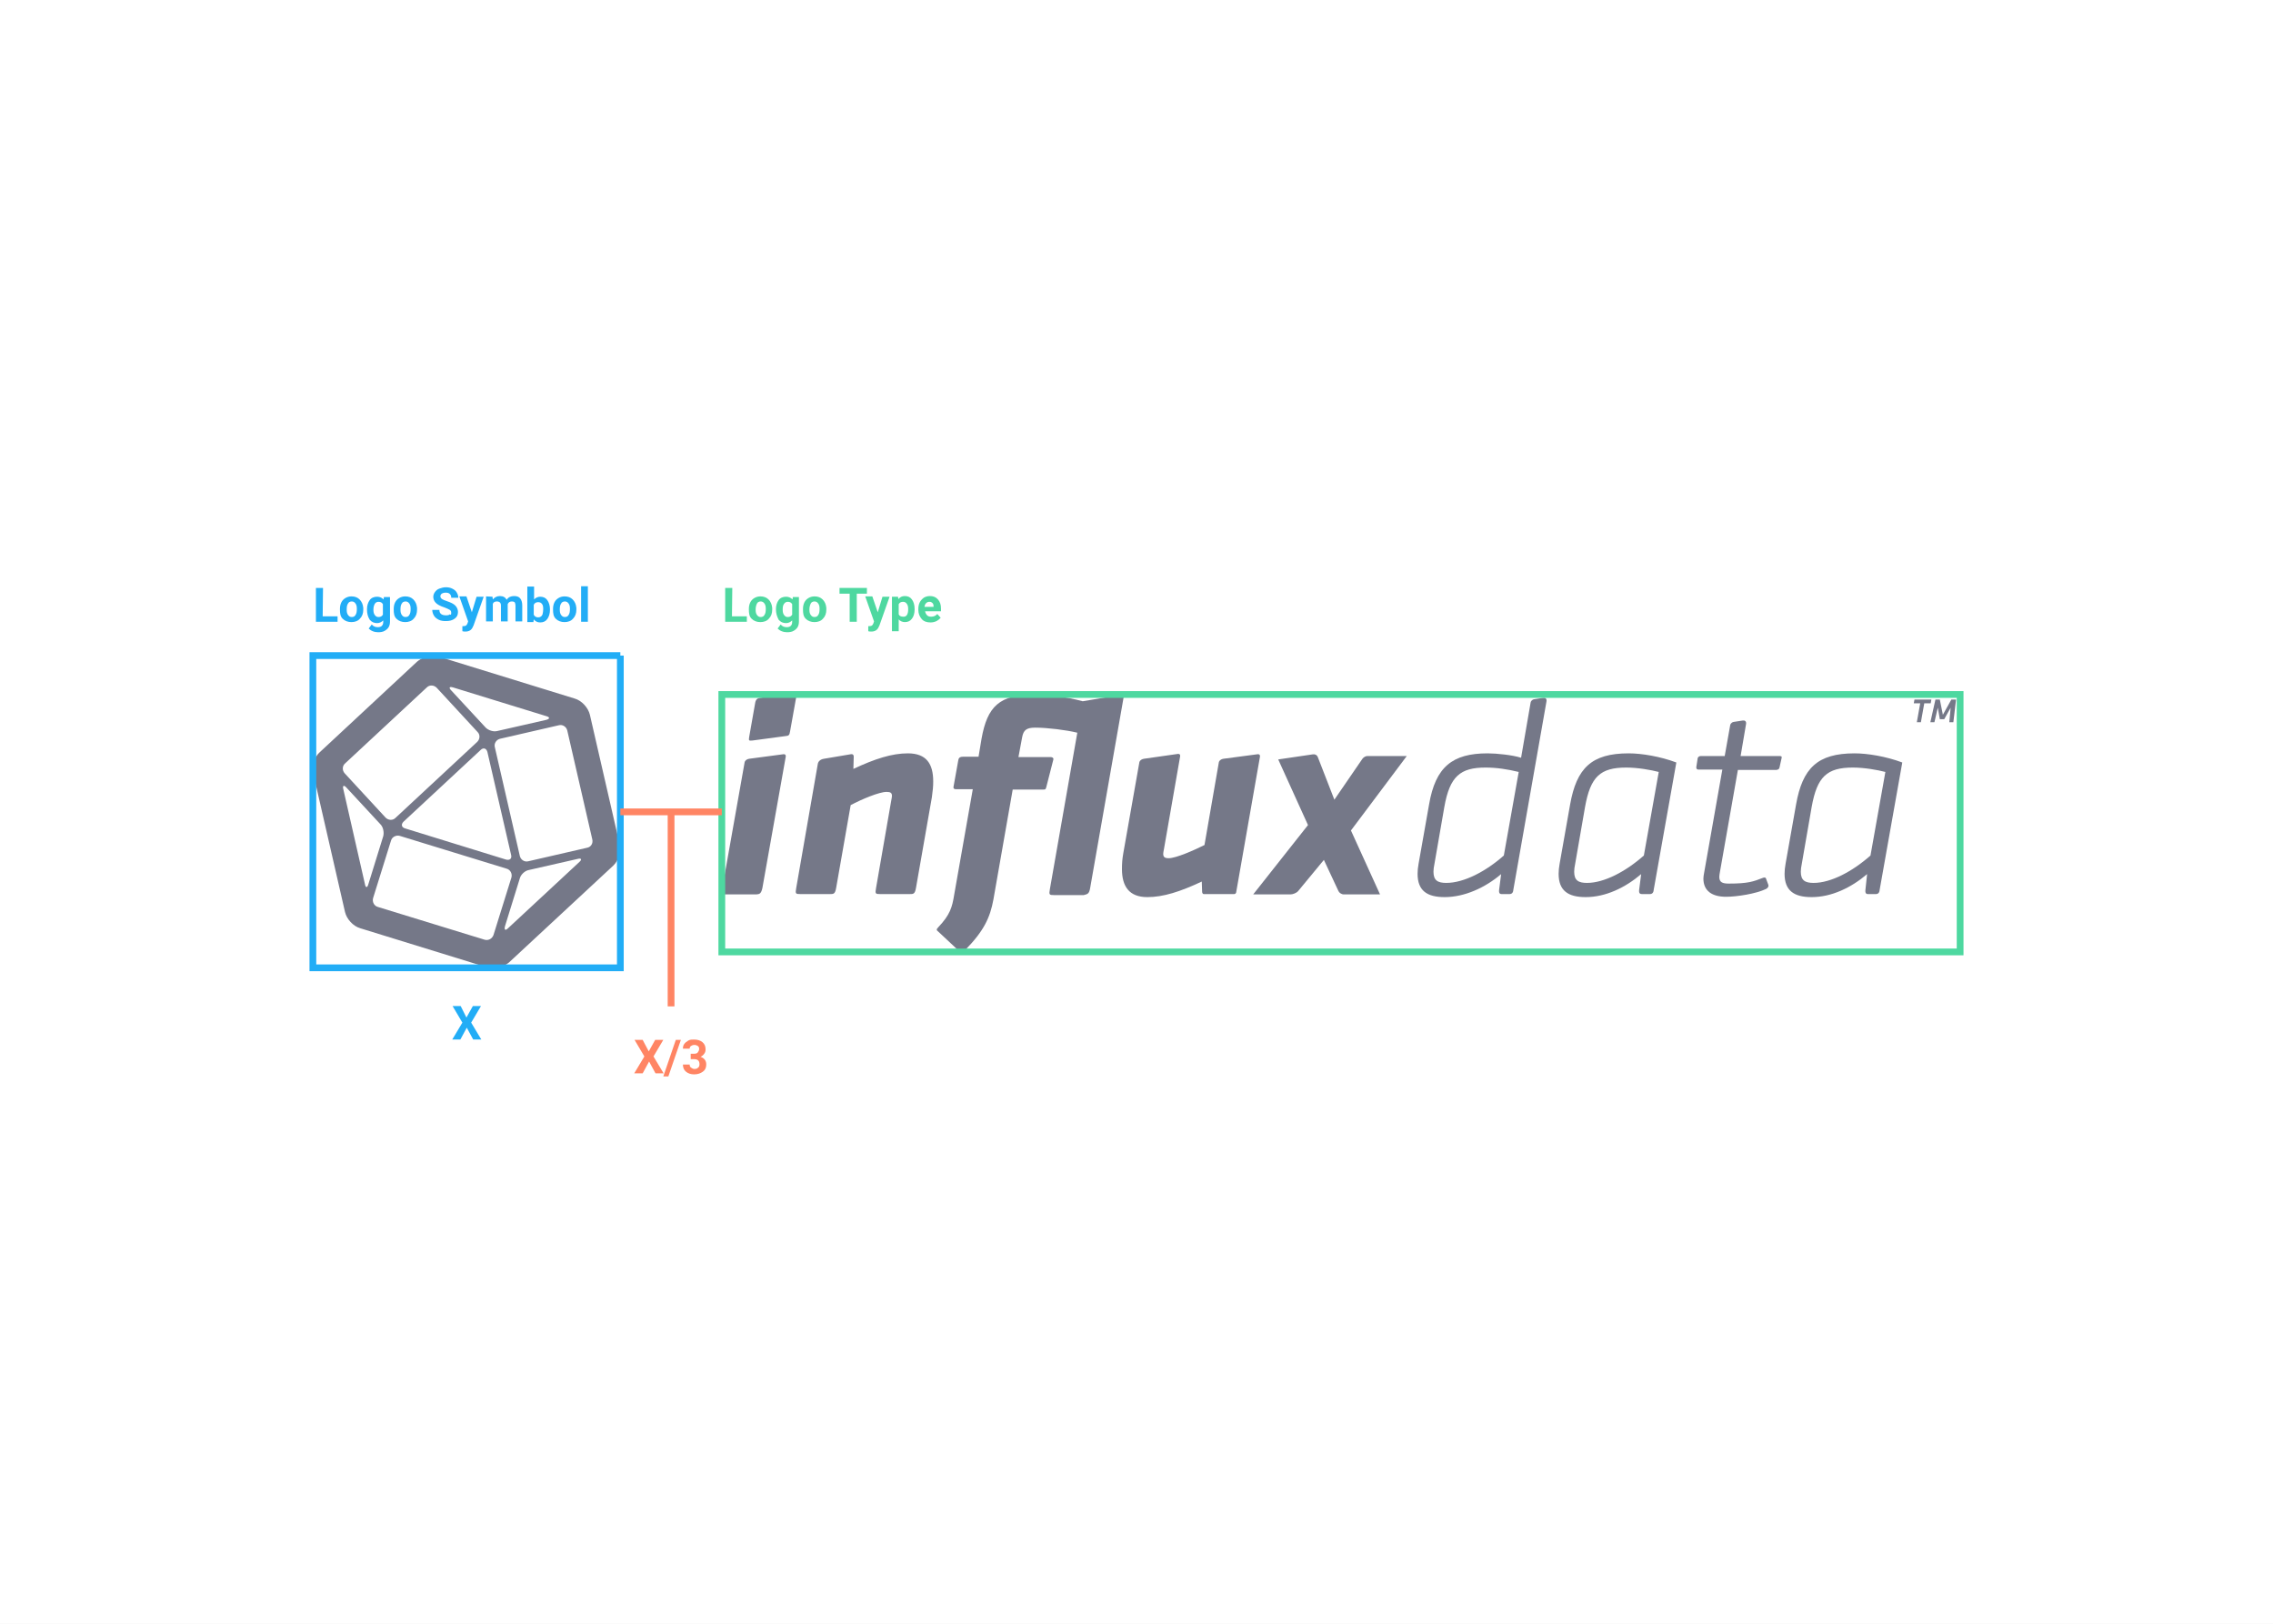
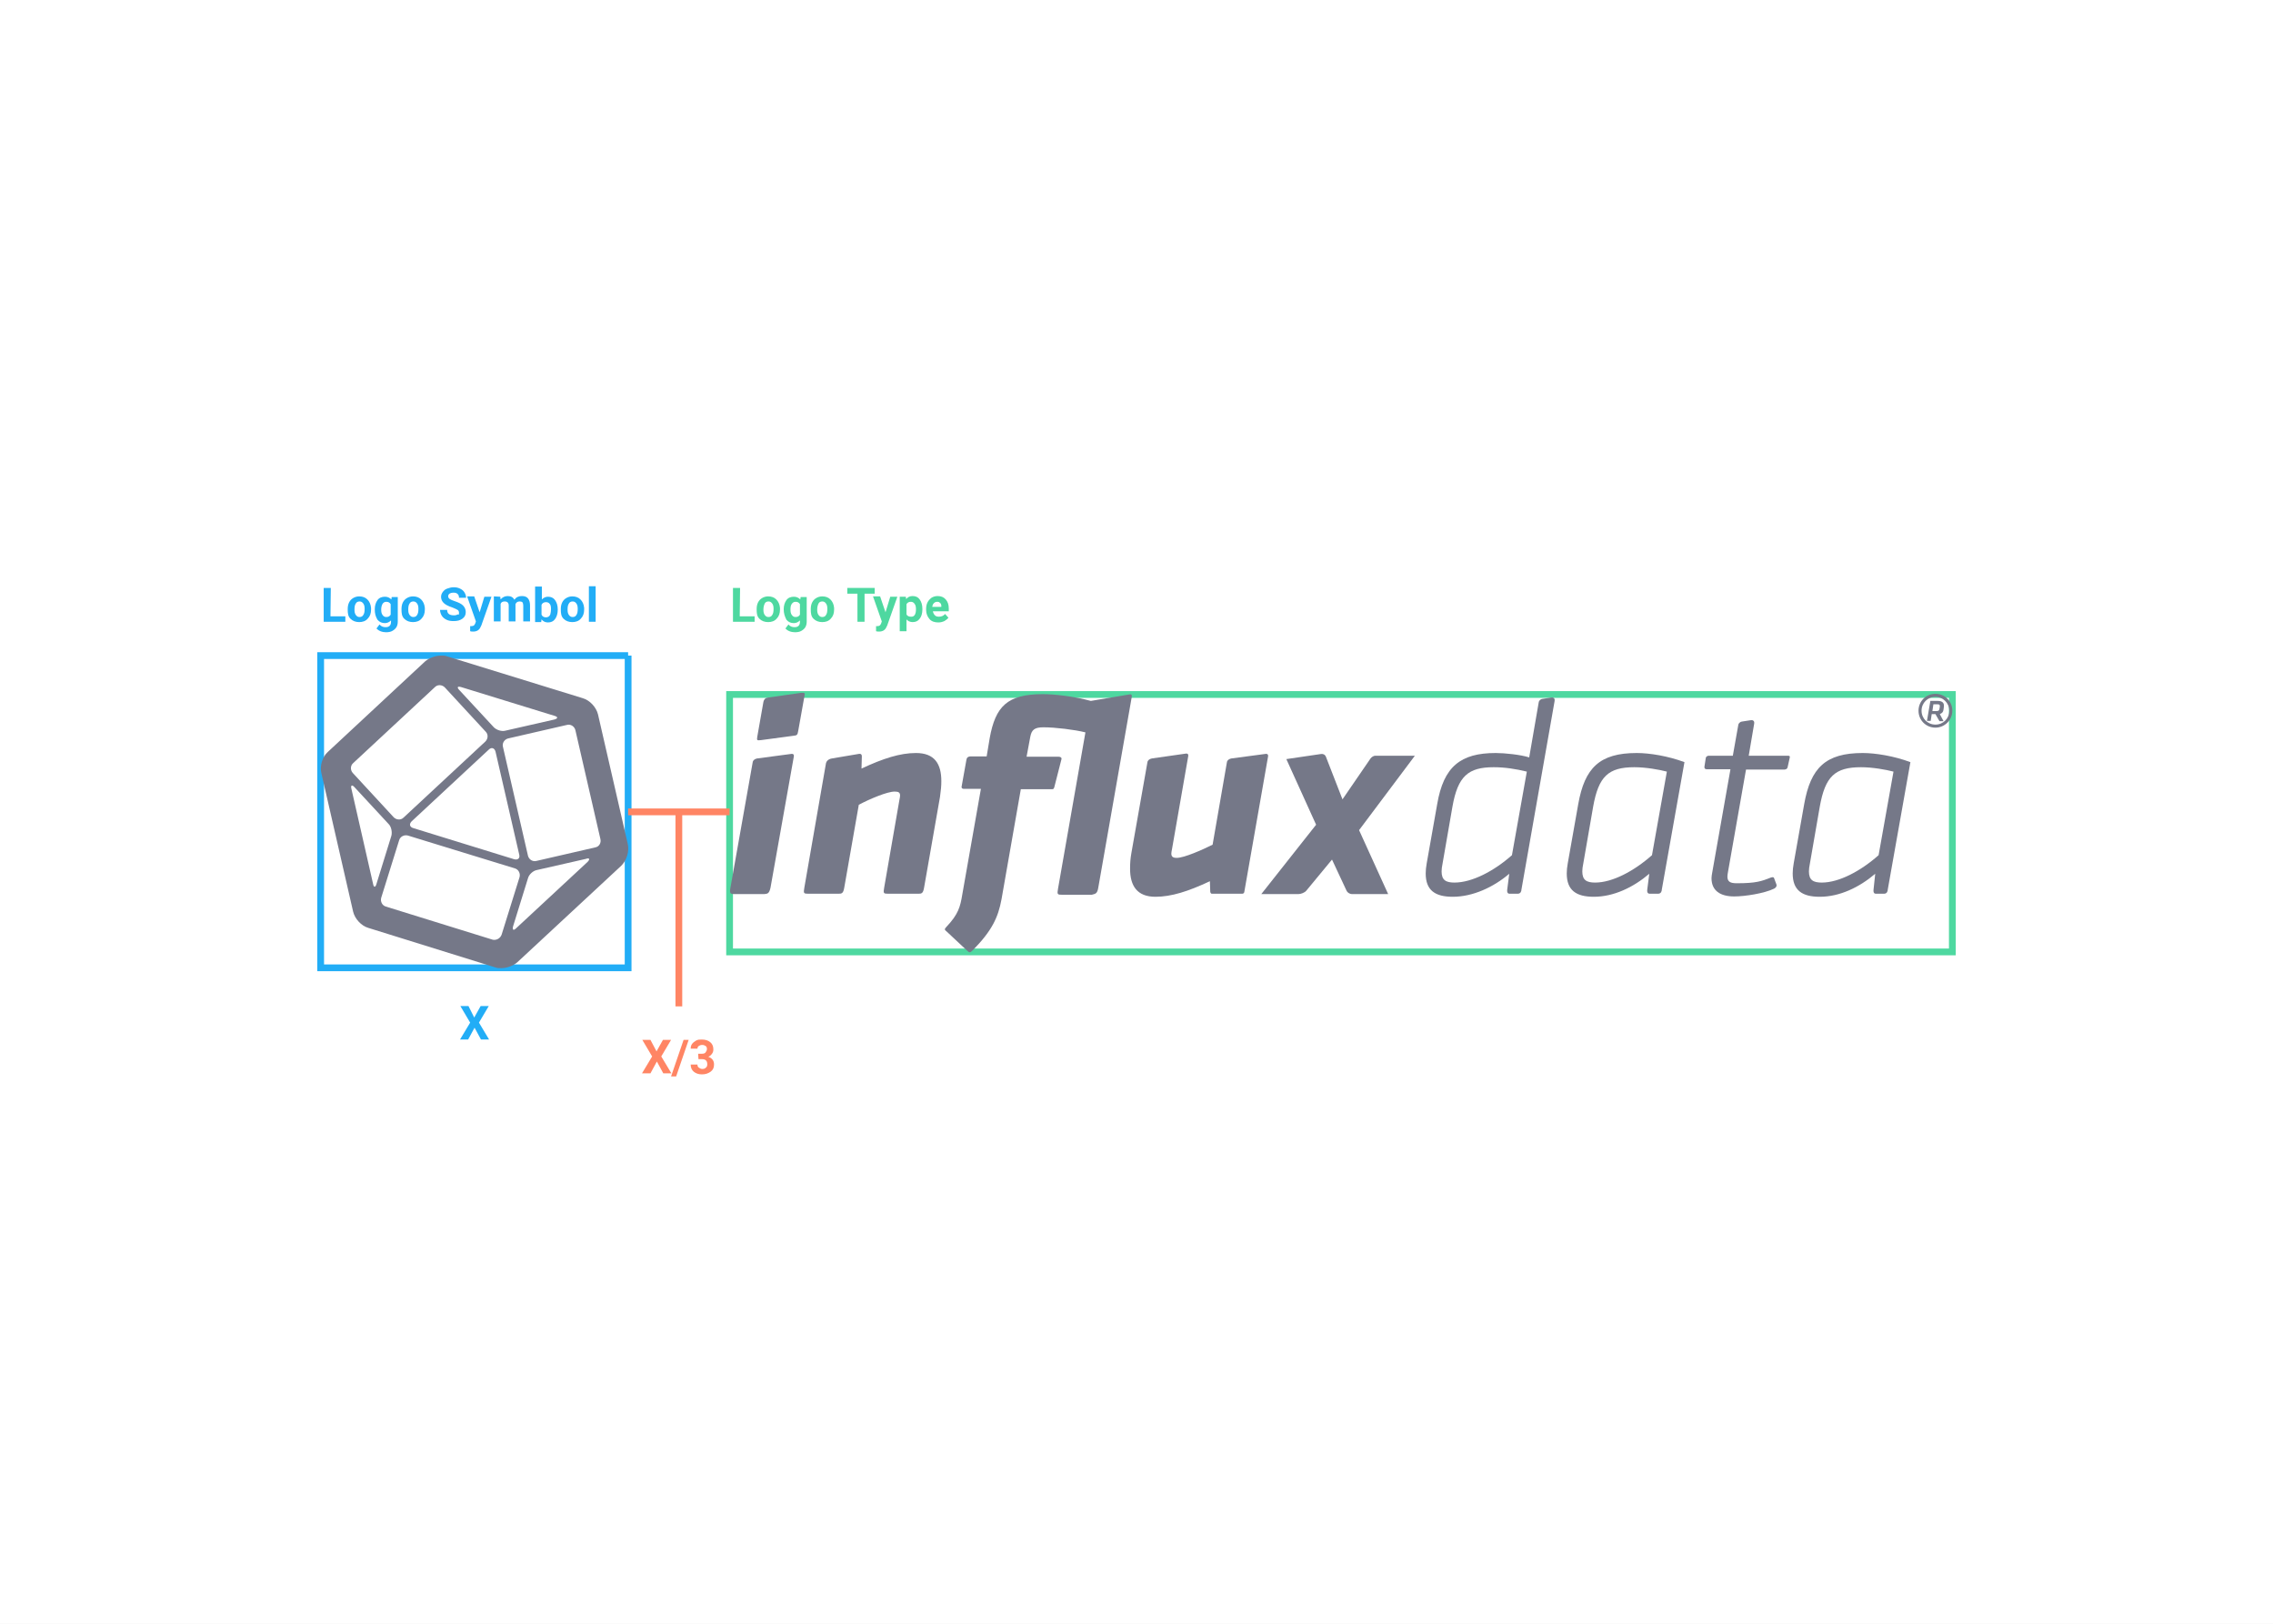
- <svg xmlns="http://www.w3.org/2000/svg" version="1.1" id="Layer_1" x="0px" y="0px" viewBox="-59 67 672 480" style="enable-background:new -59 67 672 480;" xml:space="preserve">
+ <svg xmlns="http://www.w3.org/2000/svg" version="1.1" id="Layer_1" x="0px" y="0px" viewBox="36 161 672 480" style="enable-background:new 36 161 672 480;" xml:space="preserve">
  <style type="text/css">
	.st0{fill:#FFFFFF;}
- 	.st1{fill:#757888;}
- 	.st2{fill:none;stroke:#4ED8A0;stroke-width:2;stroke-miterlimit:10;}
- 	.st3{enable-background:new    ;}
- 	.st4{fill:#4ED8A0;}
- 	.st5{fill:none;stroke:#22ADF6;stroke-width:2;stroke-miterlimit:10;}
- 	.st6{fill:#22ADF6;}
- 	.st7{fill:none;stroke:#FF8564;stroke-width:2;stroke-miterlimit:10;}
- 	.st8{fill:#FF8564;}
+ 	.st1{fill:none;stroke:#4ED8A0;stroke-width:2;stroke-miterlimit:10;}
+ 	.st2{enable-background:new    ;}
+ 	.st3{fill:#4ED8A0;}
+ 	.st4{fill:none;stroke:#22ADF6;stroke-width:2;stroke-miterlimit:10;}
+ 	.st5{fill:#22ADF6;}
+ 	.st6{fill:none;stroke:#FF8564;stroke-width:2;stroke-miterlimit:10;}
+ 	.st7{fill:#FF8564;}
+ 	.st8{fill:#757888;}
</style>
-   <rect x="-59" y="67" class="st0" width="672" height="480" />
-   <g id="Anatomy_1_">
+   <rect x="36" y="161" class="st0" width="672" height="480" />
+   <g>
    <g>
-       <path class="st1" d="M124.2,316.6l-8.8-38.3c-0.5-2.1-2.4-4.2-4.5-4.8l-40.2-12.4c-0.5-0.2-1.1-0.2-1.7-0.2    c-1.7,0-3.5,0.7-4.7,1.7l-28.8,26.8c-1.6,1.4-2.4,4.2-1.9,6.2l9.4,41c0.5,2.1,2.4,4.2,4.5,4.8L85.1,353c0.5,0.2,1.1,0.2,1.7,0.2    c1.7,0,3.5-0.7,4.7-1.7l30.8-28.6C123.9,321.4,124.7,318.7,124.2,316.6z M74.9,270.2l27.6,8.5c1.1,0.3,1.1,0.8,0,1.1L88,283.1    c-1.1,0.3-2.6-0.2-3.4-1l-10.1-10.9C73.6,270.3,73.8,269.9,74.9,270.2z M92.1,319.7c0.3,1.1-0.4,1.7-1.5,1.4l-29.8-9.2    c-1.1-0.3-1.3-1.2-0.5-2l22.8-21.2c0.8-0.8,1.7-0.5,2,0.6L92.1,319.7z M43,292.7l24.2-22.5c0.8-0.8,2.1-0.7,2.9,0.1l12.1,13.1    c0.8,0.8,0.7,2.1-0.1,2.9l-24.2,22.5c-0.8,0.8-2.1,0.7-2.9-0.1l-12.1-13.1C42.1,294.7,42.2,293.4,43,292.7z M48.9,328.4l-6.4-28.1    c-0.3-1.1,0.2-1.3,0.9-0.5l10.1,10.9c0.8,0.8,1.1,2.4,0.8,3.5l-4.4,14.2C49.6,329.5,49.1,329.5,48.9,328.4z M84.3,344.8l-31.6-9.7    c-1.1-0.3-1.7-1.5-1.4-2.6l5.3-17c0.3-1.1,1.5-1.7,2.6-1.4l31.6,9.7c1.1,0.3,1.7,1.5,1.4,2.6l-5.3,17    C86.5,344.5,85.4,345.1,84.3,344.8z M112.3,321.8l-21.1,19.6c-0.8,0.8-1.2,0.5-0.9-0.6l4.4-14.2c0.3-1.1,1.5-2.2,2.6-2.4l14.5-3.3    C112.9,320.6,113.1,321.1,112.3,321.8z M114.6,317.6l-17.4,4c-1.1,0.3-2.2-0.4-2.5-1.5l-7.4-32.2c-0.3-1.1,0.4-2.2,1.5-2.5l17.4-4    c1.1-0.3,2.2,0.4,2.5,1.5l7.4,32.2C116.4,316.3,115.7,317.4,114.6,317.6z" />
-       <g>
-         <path class="st1" d="M384.2,330.1c-0.1,1,0.3,1.2,0.7,1.2h2.4c0.9,0,1.1-0.8,1.1-1.2l9.8-55.7c0.2-1-0.5-1.2-1-1.1l0,0l-2.6,0.4     c-0.7,0.1-1.1,0.7-1.1,1.1l0,0l-2.8,16.2c-2.5-0.8-7.2-1.3-9.9-1.3c-10.4,0-15.4,4-17.3,15.1l-3.1,17.5c-0.2,1.1-0.3,2.1-0.3,3     c0,5,2.8,6.9,8,6.9c5.9,0,12-2.8,16.7-6.8L384.2,330.1z M368.6,328c-2.5,0-3.8-0.7-3.8-3.3c0-0.7,0.1-1.4,0.3-2.4l2.9-16.7     c1.6-9.1,4.7-11.7,12.2-11.7c3.3,0,6.5,0.5,9.8,1.3l-4.4,24.7C380.3,324.6,373.8,328,368.6,328z" />
-         <path class="st1" d="M425.6,330.1c-0.1,1,0.3,1.2,0.8,1.2h2.4c0.9,0,1.1-0.8,1.1-1.2l0,0l6.7-37.7c-4.8-1.8-10.3-2.7-14.1-2.7     c-11,0-15.4,4.4-17.3,15.1l-3.1,17.5c-0.2,1.1-0.3,2.1-0.3,3c0,5,2.8,6.9,8,6.9c5.9,0,11.7-2.8,16.4-6.8L425.6,330.1z M410.2,328     c-2.5,0-3.8-0.7-3.8-3.3c0-0.7,0.1-1.4,0.3-2.4l2.9-16.7c1.6-9,4.5-11.7,12.2-11.7c3.4,0,7.3,0.7,9.6,1.3l-4.4,24.7     C421.7,324.6,415.3,328,410.2,328z" />
-         <path class="st1" d="M492.5,330.1c-0.1,1,0.3,1.2,0.7,1.2h2.4c0.9,0,1.1-0.8,1.1-1.2l0,0l6.7-37.7c-4.8-1.8-10.3-2.7-14.1-2.7     c-11,0-15.4,4.4-17.3,15.1l-3.1,17.5c-0.2,1.1-0.3,2.1-0.3,3c0,5,2.8,6.9,8,6.9c5.9,0,11.7-2.8,16.4-6.8L492.5,330.1z M477.2,328     c-2.5,0-3.8-0.7-3.8-3.3c0-0.7,0.1-1.4,0.3-2.4l2.9-16.7c1.6-9,4.5-11.7,12.2-11.7c3.4,0,7.3,0.7,9.6,1.3l-4.4,24.7     C488.7,324.6,482.3,328,477.2,328z" />
-         <g>
-           <path class="st1" d="M453.1,280.5L453.1,280.5L453.1,280.5z" />
-           <path class="st1" d="M467.1,293.9L467.1,293.9l0.6-2.7c0.2-0.7-0.2-0.7-0.6-0.7h-11.5l1.6-9.4l0,0c0.2-1-0.5-1.2-1-1.1l0,0      l-2.6,0.4l0,0c-0.7,0.1-1.1,0.7-1.1,1.1l0,0l-1.6,9h-7.1c-0.2,0-0.8,0.1-0.9,0.7l-0.4,2.6l0,0c0,0.2,0,0.7,0.7,0.7h7l-5.4,30.6      c-0.1,0.6-0.2,1.1-0.2,1.6c0,3.7,2.6,5.4,6.7,5.4c3.2,0,8.9-0.9,11.8-2.3c0.9-0.5,0.8-1.1,0.6-1.5l0,0l-0.6-1.6      c-0.1-0.4-0.6-0.3-0.9-0.2l0,0c-2.8,1.1-4.4,1.7-10.1,1.7c-1.9,0-2.8-0.4-2.8-2c0-0.4,0.1-0.9,0.2-1.5l5.3-30.1h11.4      C466.8,294.5,467,294.3,467.1,293.9z" />
-         </g>
-         <path class="st1" d="M356.9,290.5h-11.7c-0.5,0-1.1,0.4-1.4,0.8l-8.3,12.1l-4.9-12.6c-0.3-0.7-0.9-0.9-1.5-0.8l-10.2,1.5     l8.8,19.4l-16.2,20.5h11c0.7,0,1.8-0.4,2.3-1l7.6-9.2l4.3,9.2c0.2,0.5,0.9,1,1.6,1H349l-8.6-18.9L356.9,290.5z" />
-         <path class="st1" d="M306.5,330.6l7-39.9c0.1-0.8-0.5-0.8-1-0.7l-9.8,1.3c-1.1,0.2-1.4,0.9-1.4,1.3l0,0l-4.2,24.2     c-3,1.5-8.4,3.9-10.6,3.9c-1.2,0-1.6-0.4-1.6-1.3c0-0.3,0.1-0.8,0.2-1.3l4.8-27.5l0,0c0.1-0.8-0.5-0.8-0.9-0.7l-9.8,1.4l0,0     c-1.1,0.2-1.4,0.9-1.4,1.3l0,0l-4.7,26.6c-0.3,1.7-0.4,3-0.4,4.7c0,5.1,2.1,8.3,7.5,8.3c4.7,0,9.7-1.6,16.1-4.6l0.1,3     c0,0.2,0.1,0.7,0.5,0.7h9C306.3,331.3,306.5,330.9,306.5,330.6z" />
-         <path class="st1" d="M209.4,289.7c-4.7,0-9.7,1.6-16.1,4.6l0.1-3.6c0-0.9-0.7-0.8-1.1-0.7l-7.7,1.3l0,0c-1.3,0.2-1.7,1-1.8,1.4     l-6.4,36.8l0,0c-0.3,1.7-0.2,1.8,1.2,1.8h8.8c1,0,1.5,0,1.8-1.8l4.3-24.5c3.2-1.7,8.4-3.9,10.6-3.9c1.2,0,1.6,0.3,1.6,1.2     c0,0.3-0.1,0.8-0.2,1.3l-4.5,25.9l0,0c-0.3,1.7-0.2,1.8,1.2,1.8h8.8c1,0,1.5,0,1.8-1.8l4.7-26.8c0.3-2.1,0.4-3.3,0.4-4.7     C216.9,292.8,214.9,289.7,209.4,289.7z" />
-         <g>
-           <path class="st1" d="M175.5,271.9l-9.8,1.4c-1.1,0.1-1.3,0.9-1.4,1.3l-1.8,10.2c-0.2,1.2-0.1,1.2,1,1.1l9.7-1.3l0,0      c1-0.1,1.2-0.2,1.4-1.5l0,0l1.9-10.6C176.6,271.8,176.4,271.8,175.5,271.9z" />
-           <path class="st1" d="M161.3,291.4L161.3,291.4L161.3,291.4z" />
-           <path class="st1" d="M166.4,329.5L166.4,329.5l6.9-38.8c0.1-0.8-0.5-0.8-1-0.7l-9.8,1.3l0,0c-1.1,0.2-1.4,0.9-1.4,1.3l0,0      l-6.6,37.2c-0.2,1.4,0,1.6,1.3,1.6h8.8C165.5,331.3,166,331.3,166.4,329.5z" />
-         </g>
-         <path class="st1" d="M263.3,329.5l9.9-56.4c0.1-0.8-0.3-0.8-0.8-0.7l-11.3,1.9c-5.1-1.4-10.9-2-14.2-2c-10.5,0-14,3.6-15.7,13     l-0.9,5.4h-4.6c-1.2,0-1.3,0.6-1.4,1.1l0,0l-1.4,7.8c-0.1,0.3,0.1,0.7,0.6,0.7h5.1l-5.5,31.2c-0.6,3.7-1.2,5.9-4.7,9.6l0,0     c-0.7,0.7-0.5,0.9,0,1.3l0,0l6.2,5.8l0,0c0.6,0.6,0.9,0.5,1.6-0.2c5.7-5.8,7.5-9.7,8.5-15.1l5.7-32.5h9.1c0.5,0,0.6,0,0.8-0.6     l0,0l2.1-8.2l0,0c0.2-0.6-0.4-0.8-0.8-0.8h-9.5l1.1-5.9c0.4-2.1,1.3-2.8,3.9-2.8c3.5,0,9.2,0.7,12.4,1.5l-8.1,46.2l0,0     c-0.3,1.7-0.2,1.8,1.2,1.8h8.8C262.5,331.3,263,331.3,263.3,329.5z" />
-       </g>
-       <g>
-         <path class="st1" d="M508.9,280.5h-1.2l1-5.6h-1.9l0.2-1.1h5l-0.2,1.1h-1.9L508.9,280.5z" />
-         <path class="st1" d="M517.7,276.2l-1.9,3.4h-1.3l-0.6-3.4l-1,4.3h-1.2l1.5-6.7h1.3l0.9,4.5l2.5-4.5h1.4l-0.8,6.7h-1.2     L517.7,276.2z" />
+       <path class="st1" d="M613.2,366.3v76.1H251.7v-76.1H613.2z" />
+       <g class="st2">
+         <path class="st3" d="M254.7,343.2h4.4v1.6h-6.4v-10h2.1L254.7,343.2L254.7,343.2z" />
+         <path class="st3" d="M259.7,341.1c0-0.7,0.1-1.4,0.4-2s0.7-1,1.2-1.3c0.5-0.3,1.1-0.5,1.8-0.5c1,0,1.8,0.3,2.4,0.9     c0.6,0.6,1,1.4,1.1,2.5v0.5c0,1.1-0.3,2-1,2.7c-0.6,0.7-1.5,1-2.5,1s-1.9-0.3-2.6-1S259.7,342.3,259.7,341.1L259.7,341.1z      M261.7,341.2c0,0.7,0.1,1.2,0.4,1.6c0.3,0.4,0.6,0.6,1.1,0.6s0.9-0.2,1.1-0.6c0.3-0.4,0.4-1,0.4-1.8c0-0.7-0.1-1.2-0.4-1.6     s-0.6-0.6-1.1-0.6s-0.9,0.2-1.1,0.6C261.9,339.8,261.7,340.4,261.7,341.2z" />
+         <path class="st3" d="M267.7,341.1c0-1.1,0.3-2,0.8-2.7c0.5-0.7,1.3-1,2.2-1c0.8,0,1.4,0.3,1.9,0.8l0.1-0.7h1.8v7.2     c0,0.6-0.1,1.2-0.4,1.7s-0.7,0.8-1.2,1.1c-0.5,0.3-1.2,0.4-1.9,0.4c-0.5,0-1.1-0.1-1.6-0.3s-0.9-0.5-1.2-0.8l0.9-1.2     c0.5,0.6,1.1,0.8,1.8,0.8c0.5,0,0.9-0.1,1.2-0.4c0.3-0.3,0.4-0.7,0.4-1.2v-0.4c-0.5,0.5-1.1,0.8-1.8,0.8c-0.9,0-1.6-0.3-2.2-1     C268,343.2,267.7,342.3,267.7,341.1L267.7,341.1z M269.7,341.2c0,0.7,0.1,1.2,0.4,1.6c0.3,0.4,0.6,0.6,1.1,0.6     c0.6,0,1-0.2,1.3-0.7v-3.1c-0.3-0.5-0.7-0.7-1.3-0.7c-0.5,0-0.8,0.2-1.1,0.6C269.8,339.9,269.7,340.4,269.7,341.2z" />
+         <path class="st3" d="M275.7,341.1c0-0.7,0.1-1.4,0.4-2s0.7-1,1.2-1.3c0.5-0.3,1.1-0.5,1.8-0.5c1,0,1.8,0.3,2.4,0.9     c0.6,0.6,1,1.4,1.1,2.5v0.5c0,1.1-0.3,2-1,2.7c-0.6,0.7-1.5,1-2.5,1s-1.9-0.3-2.6-1S275.7,342.3,275.7,341.1L275.7,341.1z      M277.6,341.2c0,0.7,0.1,1.2,0.4,1.6c0.3,0.4,0.6,0.6,1.1,0.6s0.9-0.2,1.1-0.6c0.3-0.4,0.4-1,0.4-1.8c0-0.7-0.1-1.2-0.4-1.6     s-0.6-0.6-1.1-0.6s-0.9,0.2-1.1,0.6S277.6,340.4,277.6,341.2z" />
+         <path class="st3" d="M294.6,336.5h-3v8.3h-2.1v-8.3h-3v-1.7h8.1V336.5z" />
+         <path class="st3" d="M297.8,342l1.4-4.6h2.1l-3,8.5l-0.2,0.4c-0.4,1-1.2,1.4-2.2,1.4c-0.3,0-0.6,0-0.9-0.1v-1.5h0.3     c0.4,0,0.7-0.1,0.8-0.2c0.1-0.1,0.3-0.3,0.4-0.6l0.2-0.6l-2.6-7.4h2.1L297.8,342z" />
+         <path class="st3" d="M308.7,341.2c0,1.1-0.3,2.1-0.8,2.7c-0.5,0.7-1.2,1-2.1,1c-0.7,0-1.4-0.3-1.8-0.8v3.5h-2v-10.2h1.8l0.1,0.7     c0.5-0.6,1.1-0.9,1.9-0.9c0.9,0,1.6,0.3,2.1,1c0.5,0.7,0.8,1.6,0.8,2.8V341.2z M306.8,341.1c0-0.7-0.1-1.2-0.4-1.6     s-0.6-0.6-1.1-0.6c-0.6,0-1,0.2-1.3,0.7v3c0.2,0.5,0.7,0.7,1.3,0.7C306.3,343.4,306.8,342.6,306.8,341.1z" />
+         <path class="st3" d="M313.4,345c-1.1,0-2-0.3-2.6-1s-1-1.6-1-2.7v-0.2c0-0.7,0.1-1.4,0.4-2c0.3-0.6,0.7-1,1.2-1.4     c0.5-0.3,1.1-0.5,1.8-0.5c1,0,1.8,0.3,2.4,1c0.6,0.7,0.9,1.5,0.9,2.7v0.8h-4.7c0.1,0.5,0.3,0.9,0.6,1.2c0.3,0.3,0.7,0.4,1.2,0.4     c0.8,0,1.4-0.3,1.8-0.8l1,1.1c-0.3,0.4-0.7,0.7-1.2,1C314.5,344.9,314,345,313.4,345z M313.1,338.9c-0.4,0-0.7,0.1-1,0.4     c-0.3,0.3-0.4,0.6-0.5,1.1h2.7v-0.2c0-0.4-0.1-0.8-0.4-1C313.6,339,313.6,338.9,313.1,338.9z" />
      </g>
    </g>
    <g>
-       <path class="st2" d="M520.5,272.3v76.1H154.4v-76.1H520.5z" />
-       <g class="st3">
-         <path class="st4" d="M157.4,249.2h4.4v1.6h-6.4v-10h2.1L157.4,249.2L157.4,249.2z" />
-         <path class="st4" d="M162.4,247.1c0-0.7,0.1-1.4,0.4-2s0.7-1,1.2-1.3s1.1-0.5,1.8-0.5c1,0,1.8,0.3,2.4,0.9c0.6,0.6,1,1.4,1.1,2.5     v0.5c0,1.1-0.3,2-1,2.7c-0.6,0.7-1.5,1-2.5,1s-1.9-0.3-2.6-1S162.4,248.3,162.4,247.1L162.4,247.1z M164.4,247.2     c0,0.7,0.1,1.2,0.4,1.6s0.6,0.6,1.1,0.6s0.9-0.2,1.1-0.6c0.3-0.4,0.4-1,0.4-1.8c0-0.7-0.1-1.2-0.4-1.6s-0.6-0.6-1.1-0.6     s-0.9,0.2-1.1,0.6C164.6,245.8,164.4,246.4,164.4,247.2z" />
-         <path class="st4" d="M170.4,247.1c0-1.1,0.3-2,0.8-2.7s1.3-1,2.2-1c0.8,0,1.4,0.3,1.9,0.8l0.1-0.7h1.8v7.2c0,0.6-0.1,1.2-0.4,1.7     s-0.7,0.8-1.2,1.1s-1.2,0.4-1.9,0.4c-0.5,0-1.1-0.1-1.6-0.3s-0.9-0.5-1.2-0.8l0.9-1.2c0.5,0.6,1.1,0.8,1.8,0.8     c0.5,0,0.9-0.1,1.2-0.4c0.3-0.3,0.4-0.7,0.4-1.2v-0.4c-0.5,0.5-1.1,0.8-1.8,0.8c-0.9,0-1.6-0.3-2.2-1     C170.7,249.2,170.4,248.3,170.4,247.1L170.4,247.1z M172.4,247.2c0,0.7,0.1,1.2,0.4,1.6c0.3,0.4,0.6,0.6,1.1,0.6     c0.6,0,1-0.2,1.3-0.7v-3.1c-0.3-0.5-0.7-0.7-1.3-0.7c-0.5,0-0.8,0.2-1.1,0.6C172.5,245.9,172.4,246.4,172.4,247.2z" />
-         <path class="st4" d="M178.4,247.1c0-0.7,0.1-1.4,0.4-2s0.7-1,1.2-1.3s1.1-0.5,1.8-0.5c1,0,1.8,0.3,2.4,0.9s1,1.4,1.1,2.5v0.5     c0,1.1-0.3,2-1,2.7c-0.6,0.7-1.5,1-2.5,1s-1.9-0.3-2.6-1S178.4,248.3,178.4,247.1L178.4,247.1z M180.3,247.2     c0,0.7,0.1,1.2,0.4,1.6s0.6,0.6,1.1,0.6s0.9-0.2,1.1-0.6c0.3-0.4,0.4-1,0.4-1.8c0-0.7-0.1-1.2-0.4-1.6s-0.6-0.6-1.1-0.6     s-0.9,0.2-1.1,0.6C180.5,245.8,180.3,246.4,180.3,247.2z" />
-         <path class="st4" d="M197.3,242.5h-3v8.3h-2.1v-8.3h-3v-1.7h8.1V242.5z" />
-         <path class="st4" d="M200.5,248l1.4-4.6h2.1l-3,8.5l-0.2,0.4c-0.4,1-1.2,1.4-2.2,1.4c-0.3,0-0.6,0-0.9-0.1v-1.5h0.3     c0.4,0,0.7-0.1,0.8-0.2s0.3-0.3,0.4-0.6l0.2-0.6l-2.6-7.4h2.1L200.5,248z" />
-         <path class="st4" d="M211.4,247.2c0,1.1-0.3,2.1-0.8,2.7c-0.5,0.7-1.2,1-2.1,1c-0.7,0-1.4-0.3-1.8-0.8v3.5h-2v-10.2h1.8l0.1,0.7     c0.5-0.6,1.1-0.9,1.9-0.9c0.9,0,1.6,0.3,2.1,1s0.8,1.6,0.8,2.8V247.2z M209.5,247.1c0-0.7-0.1-1.2-0.4-1.6s-0.6-0.6-1.1-0.6     c-0.6,0-1,0.2-1.3,0.7v3c0.2,0.5,0.7,0.7,1.3,0.7C209,249.4,209.5,248.6,209.5,247.1z" />
-         <path class="st4" d="M216.1,251c-1.1,0-2-0.3-2.6-1s-1-1.6-1-2.7v-0.2c0-0.7,0.1-1.4,0.4-2c0.3-0.6,0.7-1,1.2-1.4     c0.5-0.3,1.1-0.5,1.8-0.5c1,0,1.8,0.3,2.4,1s0.9,1.5,0.9,2.7v0.8h-4.7c0.1,0.5,0.3,0.9,0.6,1.2s0.7,0.4,1.2,0.4     c0.8,0,1.4-0.3,1.8-0.8l1,1.1c-0.3,0.4-0.7,0.7-1.2,1C217.2,250.9,216.7,251,216.1,251z M215.8,244.9c-0.4,0-0.7,0.1-1,0.4     s-0.4,0.6-0.5,1.1h2.7v-0.2c0-0.4-0.1-0.8-0.4-1S216.3,244.9,215.8,244.9z" />
+       <path class="st4" d="M221.7,354.8v92.3h-90.9v-92.3H221.7" />
+       <g class="st2">
+         <path class="st5" d="M133.7,343.2h4.4v1.6h-6.4v-10h2.1L133.7,343.2L133.7,343.2z" />
+         <path class="st5" d="M138.8,341.1c0-0.7,0.1-1.4,0.4-2s0.7-1,1.2-1.3c0.5-0.3,1.1-0.5,1.8-0.5c1,0,1.8,0.3,2.4,0.9     c0.6,0.6,1,1.4,1.1,2.5v0.5c0,1.1-0.3,2-1,2.7c-0.6,0.7-1.5,1-2.5,1s-1.9-0.3-2.6-1C138.9,343.2,138.8,342.3,138.8,341.1     L138.8,341.1z M140.8,341.2c0,0.7,0.1,1.2,0.4,1.6c0.3,0.4,0.6,0.6,1.1,0.6s0.9-0.2,1.1-0.6c0.3-0.4,0.4-1,0.4-1.8     c0-0.7-0.1-1.2-0.4-1.6s-0.6-0.6-1.1-0.6s-0.9,0.2-1.1,0.6C140.9,339.8,140.8,340.4,140.8,341.2z" />
+         <path class="st5" d="M146.8,341.1c0-1.1,0.3-2,0.8-2.7c0.5-0.7,1.3-1,2.2-1c0.8,0,1.4,0.3,1.9,0.8l0.1-0.7h1.8v7.2     c0,0.6-0.1,1.2-0.4,1.7s-0.7,0.8-1.2,1.1c-0.5,0.3-1.2,0.4-1.9,0.4c-0.5,0-1.1-0.1-1.6-0.3s-0.9-0.5-1.2-0.8l0.9-1.2     c0.5,0.6,1.1,0.8,1.8,0.8c0.5,0,0.9-0.1,1.2-0.4s0.4-0.7,0.4-1.2v-0.4c-0.5,0.5-1.1,0.8-1.8,0.8c-0.9,0-1.6-0.3-2.2-1     C147,343.2,146.8,342.3,146.8,341.1L146.8,341.1z M148.7,341.2c0,0.7,0.1,1.2,0.4,1.6c0.3,0.4,0.6,0.6,1.1,0.6     c0.6,0,1-0.2,1.3-0.7v-3.1c-0.3-0.5-0.7-0.7-1.3-0.7c-0.5,0-0.8,0.2-1.1,0.6C148.9,339.9,148.7,340.4,148.7,341.2z" />
+         <path class="st5" d="M154.7,341.1c0-0.7,0.1-1.4,0.4-2s0.7-1,1.2-1.3c0.5-0.3,1.1-0.5,1.8-0.5c1,0,1.8,0.3,2.4,0.9     c0.6,0.6,1,1.4,1.1,2.5v0.5c0,1.1-0.3,2-1,2.7c-0.6,0.7-1.5,1-2.5,1s-1.9-0.3-2.6-1S154.7,342.3,154.7,341.1L154.7,341.1z      M156.7,341.2c0,0.7,0.1,1.2,0.4,1.6c0.3,0.4,0.6,0.6,1.1,0.6s0.9-0.2,1.1-0.6c0.3-0.4,0.4-1,0.4-1.8c0-0.7-0.1-1.2-0.4-1.6     s-0.6-0.6-1.1-0.6s-0.9,0.2-1.1,0.6C156.8,339.8,156.7,340.4,156.7,341.2z" />
+         <path class="st5" d="M171.7,342.2c0-0.4-0.1-0.7-0.4-0.9c-0.3-0.2-0.8-0.4-1.5-0.7c-0.7-0.2-1.3-0.5-1.7-0.7     c-1.1-0.6-1.7-1.4-1.7-2.5c0-0.5,0.2-1,0.5-1.4c0.3-0.4,0.7-0.8,1.3-1c0.6-0.2,1.2-0.4,1.9-0.4c0.7,0,1.3,0.1,1.9,0.4     c0.6,0.3,1,0.6,1.3,1.1s0.5,1,0.5,1.6h-2.1c0-0.5-0.1-0.8-0.4-1.1c-0.3-0.3-0.7-0.4-1.2-0.4s-0.9,0.1-1.2,0.3     c-0.3,0.2-0.4,0.5-0.4,0.8c0,0.3,0.2,0.6,0.5,0.8s0.8,0.4,1.4,0.6c1.2,0.4,2,0.8,2.5,1.3s0.8,1.2,0.8,1.9c0,0.9-0.3,1.5-1,2     s-1.5,0.7-2.6,0.7c-0.8,0-1.5-0.1-2.1-0.4c-0.6-0.3-1.1-0.7-1.4-1.2s-0.5-1.1-0.5-1.7h2.1c0,1.1,0.7,1.6,2,1.6     c0.5,0,0.9-0.1,1.1-0.3C171.6,342.9,171.7,342.6,171.7,342.2z" />
+         <path class="st5" d="M177.8,342l1.4-4.6h2.1l-3,8.5l-0.2,0.4c-0.4,1-1.2,1.4-2.2,1.4c-0.3,0-0.6,0-0.9-0.1v-1.5h0.3     c0.4,0,0.7-0.1,0.8-0.2c0.1-0.1,0.3-0.3,0.4-0.6l0.2-0.6l-2.6-7.4h2.1L177.8,342z" />
+         <path class="st5" d="M183.9,337.4l0.1,0.8c0.5-0.6,1.2-1,2.1-1c1,0,1.6,0.4,2,1.1c0.5-0.8,1.3-1.1,2.2-1.1c0.8,0,1.4,0.2,1.8,0.7     c0.4,0.5,0.6,1.2,0.6,2.1v4.7h-2V340c0-0.4-0.1-0.7-0.2-0.9c-0.1-0.2-0.5-0.3-0.9-0.3c-0.6,0-1,0.3-1.2,0.8v5.1h-2V340     c0-0.4-0.1-0.7-0.3-0.9c-0.2-0.2-0.5-0.3-0.9-0.3c-0.6,0-1,0.2-1.2,0.7v5.2h-2v-7.4L183.9,337.4L183.9,337.4z" />
+         <path class="st5" d="M200.9,341.2c0,1.2-0.3,2.1-0.8,2.8s-1.2,1-2.1,1c-0.8,0-1.4-0.3-1.9-0.9l-0.1,0.8h-1.8v-10.5h2v3.8     c0.5-0.5,1.1-0.8,1.8-0.8c0.9,0,1.6,0.3,2.1,1C200.6,339.1,200.9,340,200.9,341.2L200.9,341.2z M198.9,341.1     c0-0.8-0.1-1.3-0.4-1.6c-0.2-0.3-0.6-0.5-1.1-0.5c-0.6,0-1.1,0.3-1.3,0.8v2.9c0.2,0.5,0.7,0.8,1.3,0.8s1.1-0.3,1.3-0.9     C198.8,342.1,198.9,341.7,198.9,341.1z" />
+         <path class="st5" d="M201.8,341.1c0-0.7,0.1-1.4,0.4-2s0.7-1,1.2-1.3c0.5-0.3,1.1-0.5,1.8-0.5c1,0,1.8,0.3,2.4,0.9     c0.6,0.6,1,1.4,1.1,2.5v0.5c0,1.1-0.3,2-1,2.7c-0.6,0.7-1.5,1-2.5,1s-1.9-0.3-2.6-1S201.8,342.3,201.8,341.1L201.8,341.1z      M203.8,341.2c0,0.7,0.1,1.2,0.4,1.6c0.3,0.4,0.6,0.6,1.1,0.6s0.9-0.2,1.1-0.6c0.3-0.4,0.4-1,0.4-1.8c0-0.7-0.1-1.2-0.4-1.6     s-0.6-0.6-1.1-0.6s-0.9,0.2-1.1,0.6C203.9,339.8,203.8,340.4,203.8,341.2z" />
+         <path class="st5" d="M212.1,344.8h-2v-10.5h2V344.8z" />
      </g>
+       <path class="st5" d="M176.2,461.8l1.9-3.4h2.4l-2.9,4.9l3,5h-2.4l-1.9-3.5l-1.9,3.5H172l3-5l-2.9-4.9h2.4L176.2,461.8z" />
    </g>
    <g>
-       <path class="st5" d="M124.4,260.8v92.3H33.5v-92.3H124.4" />
-       <g class="st3">
-         <path class="st6" d="M36.4,249.2h4.4v1.6h-6.4v-10h2.1L36.4,249.2L36.4,249.2z" />
-         <path class="st6" d="M41.5,247.1c0-0.7,0.1-1.4,0.4-2s0.7-1,1.2-1.3s1.1-0.5,1.8-0.5c1,0,1.8,0.3,2.4,0.9c0.6,0.6,1,1.4,1.1,2.5     v0.5c0,1.1-0.3,2-1,2.7c-0.6,0.7-1.5,1-2.5,1s-1.9-0.3-2.6-1C41.6,249.2,41.5,248.3,41.5,247.1L41.5,247.1z M43.5,247.2     c0,0.7,0.1,1.2,0.4,1.6s0.6,0.6,1.1,0.6s0.9-0.2,1.1-0.6c0.3-0.4,0.4-1,0.4-1.8c0-0.7-0.1-1.2-0.4-1.6s-0.6-0.6-1.1-0.6     s-0.9,0.2-1.1,0.6C43.6,245.8,43.5,246.4,43.5,247.2z" />
-         <path class="st6" d="M49.5,247.1c0-1.1,0.3-2,0.8-2.7s1.3-1,2.2-1c0.8,0,1.4,0.3,1.9,0.8l0.1-0.7h1.8v7.2c0,0.6-0.1,1.2-0.4,1.7     s-0.7,0.8-1.2,1.1s-1.2,0.4-1.9,0.4c-0.5,0-1.1-0.1-1.6-0.3s-0.9-0.5-1.2-0.8l0.9-1.2c0.5,0.6,1.1,0.8,1.8,0.8     c0.5,0,0.9-0.1,1.2-0.4c0.3-0.3,0.4-0.7,0.4-1.2v-0.4c-0.5,0.5-1.1,0.8-1.8,0.8c-0.9,0-1.6-0.3-2.2-1     C49.7,249.2,49.5,248.3,49.5,247.1L49.5,247.1z M51.4,247.2c0,0.7,0.1,1.2,0.4,1.6c0.3,0.4,0.6,0.6,1.1,0.6c0.6,0,1-0.2,1.3-0.7     v-3.1c-0.3-0.5-0.7-0.7-1.3-0.7c-0.5,0-0.8,0.2-1.1,0.6C51.6,245.9,51.4,246.4,51.4,247.2z" />
-         <path class="st6" d="M57.4,247.1c0-0.7,0.1-1.4,0.4-2s0.7-1,1.2-1.3s1.1-0.5,1.8-0.5c1,0,1.8,0.3,2.4,0.9c0.6,0.6,1,1.4,1.1,2.5     v0.5c0,1.1-0.3,2-1,2.7c-0.6,0.7-1.5,1-2.5,1s-1.9-0.3-2.6-1S57.4,248.3,57.4,247.1L57.4,247.1z M59.4,247.2     c0,0.7,0.1,1.2,0.4,1.6s0.6,0.6,1.1,0.6s0.9-0.2,1.1-0.6c0.3-0.4,0.4-1,0.4-1.8c0-0.7-0.1-1.2-0.4-1.6s-0.6-0.6-1.1-0.6     s-0.9,0.2-1.1,0.6C59.5,245.8,59.4,246.4,59.4,247.2z" />
-         <path class="st6" d="M74.4,248.2c0-0.4-0.1-0.7-0.4-0.9c-0.3-0.2-0.8-0.4-1.5-0.7c-0.7-0.2-1.3-0.5-1.7-0.7     c-1.1-0.6-1.7-1.4-1.7-2.5c0-0.5,0.2-1,0.5-1.4c0.3-0.4,0.7-0.8,1.3-1s1.2-0.4,1.9-0.4s1.3,0.1,1.9,0.4c0.6,0.3,1,0.6,1.3,1.1     c0.3,0.5,0.5,1,0.5,1.6h-2.1c0-0.5-0.1-0.8-0.4-1.1c-0.3-0.3-0.7-0.4-1.2-0.4s-0.9,0.1-1.2,0.3c-0.3,0.2-0.4,0.5-0.4,0.8     s0.2,0.6,0.5,0.8c0.3,0.2,0.8,0.4,1.4,0.6c1.2,0.4,2,0.8,2.5,1.3s0.8,1.2,0.8,1.9c0,0.9-0.3,1.5-1,2c-0.7,0.5-1.5,0.7-2.6,0.7     c-0.8,0-1.5-0.1-2.1-0.4c-0.6-0.3-1.1-0.7-1.4-1.2c-0.3-0.5-0.5-1.1-0.5-1.7h2.1c0,1.1,0.7,1.6,2,1.6c0.5,0,0.9-0.1,1.1-0.3     C74.3,248.9,74.4,248.6,74.4,248.2z" />
-         <path class="st6" d="M80.5,248l1.4-4.6H84l-3,8.5l-0.2,0.4c-0.4,1-1.2,1.4-2.2,1.4c-0.3,0-0.6,0-0.9-0.1v-1.5H78     c0.4,0,0.7-0.1,0.8-0.2s0.3-0.3,0.4-0.6l0.2-0.6l-2.6-7.4h2.1L80.5,248z" />
-         <path class="st6" d="M86.6,243.4l0.1,0.8c0.5-0.6,1.2-1,2.1-1c1,0,1.6,0.4,2,1.1c0.5-0.8,1.3-1.1,2.2-1.1c0.8,0,1.4,0.2,1.8,0.7     s0.6,1.2,0.6,2.1v4.7h-2V246c0-0.4-0.1-0.7-0.2-0.9c-0.1-0.2-0.5-0.3-0.9-0.3c-0.6,0-1,0.3-1.2,0.8v5.1h-2V246     c0-0.4-0.1-0.7-0.3-0.9c-0.2-0.2-0.5-0.3-0.9-0.3c-0.6,0-1,0.2-1.2,0.7v5.2h-2v-7.4L86.6,243.4L86.6,243.4z" />
-         <path class="st6" d="M103.6,247.2c0,1.2-0.3,2.1-0.8,2.8s-1.2,1-2.1,1c-0.8,0-1.4-0.3-1.9-0.9l-0.1,0.8h-1.8v-10.5h2v3.8     c0.5-0.5,1.1-0.8,1.8-0.8c0.9,0,1.6,0.3,2.1,1S103.6,246,103.6,247.2L103.6,247.2z M101.6,247.1c0-0.8-0.1-1.3-0.4-1.6     c-0.2-0.3-0.6-0.5-1.1-0.5c-0.6,0-1.1,0.3-1.3,0.8v2.9c0.2,0.5,0.7,0.8,1.3,0.8s1.1-0.3,1.3-0.9     C101.5,248.1,101.6,247.7,101.6,247.1z" />
-         <path class="st6" d="M104.5,247.1c0-0.7,0.1-1.4,0.4-2s0.7-1,1.2-1.3s1.1-0.5,1.8-0.5c1,0,1.8,0.3,2.4,0.9s1,1.4,1.1,2.5v0.5     c0,1.1-0.3,2-1,2.7c-0.6,0.7-1.5,1-2.5,1s-1.9-0.3-2.6-1S104.5,248.3,104.5,247.1L104.5,247.1z M106.5,247.2     c0,0.7,0.1,1.2,0.4,1.6s0.6,0.6,1.1,0.6s0.9-0.2,1.1-0.6c0.3-0.4,0.4-1,0.4-1.8c0-0.7-0.1-1.2-0.4-1.6s-0.6-0.6-1.1-0.6     s-0.9,0.2-1.1,0.6C106.6,245.8,106.5,246.4,106.5,247.2z" />
-         <path class="st6" d="M114.8,250.8h-2v-10.5h2V250.8z" />
+       <line class="st6" x1="221.7" y1="401" x2="251.7" y2="401" />
+       <g>
+         <path class="st7" d="M230.1,471.8l1.9-3.4h2.4l-2.9,4.9l3,5h-2.4l-1.9-3.5l-1.9,3.5h-2.5l3-5l-2.9-4.9h2.4L230.1,471.8z" />
+         <path class="st7" d="M235.9,479.2h-1.5l3.7-10.8h1.5L235.9,479.2z" />
+         <path class="st7" d="M242.4,472.5h1.1c0.5,0,0.9-0.1,1.1-0.4s0.4-0.6,0.4-1s-0.1-0.7-0.4-0.9s-0.6-0.3-1-0.3s-0.7,0.1-1,0.3     c-0.3,0.2-0.4,0.5-0.4,0.8h-2c0-0.5,0.1-1,0.4-1.4s0.7-0.7,1.2-1s1.1-0.3,1.7-0.3c1.1,0,1.9,0.3,2.5,0.8s0.9,1.2,0.9,2.1     c0,0.5-0.1,0.9-0.4,1.3s-0.6,0.7-1.1,0.9c0.6,0.2,1,0.5,1.3,0.9s0.4,0.9,0.4,1.4c0,0.9-0.3,1.6-1,2.1s-1.5,0.8-2.6,0.8     c-1,0-1.8-0.3-2.4-0.8c-0.6-0.5-0.9-1.2-0.9-2.1h2c0,0.4,0.1,0.7,0.4,0.9s0.6,0.4,1,0.4c0.5,0,0.8-0.1,1.1-0.4     c0.3-0.2,0.4-0.6,0.4-1c0-1-0.5-1.5-1.6-1.5h-1L242.4,472.5L242.4,472.5L242.4,472.5z" />
      </g>
-       <path class="st6" d="M78.9,367.8l1.9-3.4h2.4l-2.9,4.9l3,5h-2.4l-1.9-3.5l-1.9,3.5h-2.4l3-5l-2.9-4.9h2.4L78.9,367.8z" />
-     </g>
-     <g>
-       <line class="st7" x1="124.4" y1="307" x2="154.4" y2="307" />
-       <g>
-         <path class="st8" d="M132.8,377.8l1.9-3.4h2.4l-2.9,4.9l3,5h-2.4l-1.9-3.5l-1.9,3.5h-2.5l3-5l-2.9-4.9h2.4L132.8,377.8z" />
-         <path class="st8" d="M138.6,385.2h-1.5l3.7-10.8h1.5L138.6,385.2z" />
-         <path class="st8" d="M145.1,378.5h1.1c0.5,0,0.9-0.1,1.1-0.4s0.4-0.6,0.4-1s-0.1-0.7-0.4-0.9s-0.6-0.3-1-0.3     c-0.4,0-0.7,0.1-1,0.3c-0.3,0.2-0.4,0.5-0.4,0.8h-2c0-0.5,0.1-1,0.4-1.4s0.7-0.7,1.2-1s1.1-0.3,1.7-0.3c1.1,0,1.9,0.3,2.5,0.8     c0.6,0.5,0.9,1.2,0.9,2.1c0,0.5-0.1,0.9-0.4,1.3s-0.6,0.7-1.1,0.9c0.6,0.2,1,0.5,1.3,0.9s0.4,0.9,0.4,1.4c0,0.9-0.3,1.6-1,2.1     s-1.5,0.8-2.6,0.8c-1,0-1.8-0.3-2.4-0.8c-0.6-0.5-0.9-1.2-0.9-2.1h2c0,0.4,0.1,0.7,0.4,0.9s0.6,0.4,1,0.4c0.5,0,0.8-0.1,1.1-0.4     c0.3-0.2,0.4-0.6,0.4-1c0-1-0.5-1.5-1.6-1.5h-1v-1.6H145.1z" />
-       </g>
-       <line class="st7" x1="139.4" y1="307" x2="139.4" y2="364.5" />
+       <line class="st6" x1="236.7" y1="401" x2="236.7" y2="458.5" />
    </g>
  </g>
+   <g>
+     <path class="st8" d="M221.6,410.5l-8.8-38.3c-0.5-2.1-2.4-4.2-4.5-4.8L168.1,355c-0.5-0.2-1.1-0.2-1.7-0.2c-1.7,0-3.5,0.7-4.7,1.7   l-28.8,26.8c-1.6,1.4-2.4,4.2-1.9,6.2l9.4,41c0.5,2.1,2.4,4.2,4.5,4.8l37.6,11.7c0.5,0.2,1.1,0.2,1.7,0.2c1.7,0,3.5-0.7,4.7-1.7   l30.8-28.6C221.3,415.3,222.1,412.6,221.6,410.5z M172.3,364.1l27.6,8.5c1.1,0.3,1.1,0.8,0,1.1l-14.5,3.3c-1.1,0.3-2.6-0.2-3.4-1   l-10.1-10.9C171,364.2,171.2,363.8,172.3,364.1z M189.5,413.6c0.3,1.1-0.4,1.7-1.5,1.4l-29.8-9.2c-1.1-0.3-1.3-1.2-0.5-2l22.8-21.2   c0.8-0.8,1.7-0.5,2,0.6L189.5,413.6z M140.4,386.6l24.2-22.5c0.8-0.8,2.1-0.7,2.9,0.1l12.1,13.1c0.8,0.8,0.7,2.1-0.1,2.9   l-24.2,22.5c-0.8,0.8-2.1,0.7-2.9-0.1l-12.1-13.1C139.5,388.6,139.6,387.3,140.4,386.6z M146.3,422.3l-6.4-28.1   c-0.3-1.1,0.2-1.3,0.9-0.5l10.1,10.9c0.8,0.8,1.1,2.4,0.8,3.5l-4.4,14.2C147,423.4,146.5,423.4,146.3,422.3z M181.7,438.8   l-31.6-9.8c-1.1-0.3-1.7-1.5-1.4-2.6l5.3-17c0.3-1.1,1.5-1.7,2.6-1.4l31.6,9.7c1.1,0.3,1.7,1.5,1.4,2.6l-5.3,17   C183.9,438.4,182.8,439,181.7,438.8z M209.7,415.8l-21.1,19.6c-0.8,0.8-1.2,0.5-0.9-0.6l4.4-14.2c0.3-1.1,1.5-2.2,2.6-2.4l14.5-3.3   C210.3,414.5,210.5,415,209.7,415.8z M212,411.5l-17.4,4c-1.1,0.3-2.2-0.4-2.5-1.5l-7.4-32.2c-0.3-1.1,0.4-2.2,1.5-2.5l17.4-4   c1.1-0.3,2.2,0.4,2.5,1.5l7.4,32.2C213.8,410.2,213.1,411.3,212,411.5z" />
+     <g>
+       <path class="st8" d="M481.6,424c-0.1,1,0.3,1.2,0.7,1.2h2.4c0.9,0,1.1-0.8,1.1-1.2l9.8-55.7c0.2-1-0.5-1.2-1-1.1l0,0l-2.6,0.4    c-0.7,0.1-1.1,0.7-1.1,1.1l0,0l-2.8,16.2c-2.5-0.8-7.2-1.3-9.9-1.3c-10.4,0-15.4,4-17.3,15.1l-3.1,17.5c-0.2,1.1-0.3,2.1-0.3,3    c0,5,2.8,6.9,8,6.9c5.9,0,12-2.8,16.7-6.8L481.6,424z M466,421.9c-2.5,0-3.8-0.7-3.8-3.3c0-0.7,0.1-1.4,0.3-2.4l2.9-16.7    c1.6-9.1,4.7-11.7,12.2-11.7c3.3,0,6.5,0.5,9.8,1.3l-4.4,24.7C477.7,418.5,471.2,421.9,466,421.9z" />
+       <path class="st8" d="M523,424c-0.1,1,0.3,1.2,0.8,1.2h2.4c0.9,0,1.1-0.8,1.1-1.2l0,0l6.7-37.7c-4.8-1.8-10.3-2.7-14.1-2.7    c-11,0-15.4,4.4-17.3,15.1l-3.1,17.5c-0.2,1.1-0.3,2.1-0.3,3c0,5,2.8,6.9,8,6.9c5.9,0,11.7-2.8,16.4-6.8L523,424z M507.6,421.9    c-2.5,0-3.8-0.7-3.8-3.3c0-0.7,0.1-1.4,0.3-2.4l2.9-16.7c1.6-9,4.5-11.7,12.2-11.7c3.4,0,7.3,0.7,9.6,1.3l-4.4,24.7    C519.1,418.5,512.7,421.9,507.6,421.9z" />
+       <path class="st8" d="M589.9,424c-0.1,1,0.3,1.2,0.7,1.2h2.4c0.9,0,1.1-0.8,1.1-1.2l0,0l6.7-37.7c-4.8-1.8-10.3-2.7-14.1-2.7    c-11,0-15.4,4.4-17.3,15.1l-3.1,17.5c-0.2,1.1-0.3,2.1-0.3,3c0,5,2.8,6.9,8,6.9c5.9,0,11.7-2.8,16.4-6.8L589.9,424z M574.6,421.9    c-2.5,0-3.8-0.7-3.8-3.3c0-0.7,0.1-1.4,0.3-2.4l2.9-16.7c1.6-9,4.5-11.7,12.2-11.7c3.4,0,7.3,0.7,9.6,1.3l-4.4,24.7    C586.1,418.5,579.7,421.9,574.6,421.9z" />
+       <g>
+         <path class="st8" d="M550.5,374.4L550.5,374.4L550.5,374.4z" />
+         <path class="st8" d="M564.5,387.8L564.5,387.8l0.6-2.7c0.2-0.7-0.2-0.7-0.6-0.7H553l1.6-9.4l0,0c0.2-1-0.5-1.2-1-1.1l0,0     l-2.6,0.4l0,0c-0.7,0.1-1.1,0.7-1.1,1.1l0,0l-1.6,9h-7.1c-0.2,0-0.8,0.1-0.9,0.7l-0.4,2.6l0,0c0,0.2,0,0.7,0.7,0.7h7l-5.4,30.6     c-0.1,0.6-0.2,1.1-0.2,1.6c0,3.7,2.6,5.4,6.7,5.4c3.2,0,8.9-0.9,11.8-2.3c0.9-0.5,0.8-1.1,0.6-1.5l0,0l-0.6-1.6     c-0.1-0.4-0.6-0.3-0.9-0.2l0,0c-2.8,1.1-4.4,1.7-10.1,1.7c-1.9,0-2.8-0.4-2.8-2c0-0.4,0.1-0.9,0.2-1.5l5.3-30.1h11.4     C564.2,388.4,564.4,388.2,564.5,387.8z" />
+       </g>
+       <path class="st8" d="M454.3,384.4h-11.7c-0.5,0-1.1,0.4-1.4,0.8l-8.3,12.1l-4.9-12.6c-0.3-0.7-0.9-0.9-1.5-0.8l-10.2,1.5l8.8,19.4    l-16.2,20.5h11c0.7,0,1.8-0.4,2.3-1l7.6-9.2l4.3,9.2c0.2,0.5,0.9,1,1.6,1h10.7l-8.6-18.9L454.3,384.4z" />
+       <path class="st8" d="M403.9,424.5l7-39.9c0.1-0.8-0.5-0.8-1-0.7l-9.8,1.3c-1.1,0.2-1.4,0.9-1.4,1.3l0,0l-4.2,24.2    c-3,1.5-8.4,3.9-10.6,3.9c-1.2,0-1.6-0.4-1.6-1.3c0-0.3,0.1-0.8,0.2-1.3l4.8-27.5l0,0c0.1-0.8-0.5-0.8-0.9-0.7l-9.8,1.4l0,0    c-1.1,0.2-1.4,0.9-1.4,1.3l0,0l-4.7,26.6c-0.3,1.7-0.4,3-0.4,4.7c0,5.1,2.1,8.3,7.5,8.3c4.7,0,9.7-1.6,16.1-4.6l0.1,3    c0,0.2,0.1,0.7,0.5,0.7h9C403.7,425.2,403.9,424.8,403.9,424.5z" />
+       <path class="st8" d="M306.8,383.6c-4.7,0-9.7,1.6-16.1,4.6l0.1-3.6c0-0.9-0.7-0.8-1.1-0.7l-7.7,1.3l0,0c-1.3,0.2-1.7,1-1.8,1.4    l-6.4,36.8l0,0c-0.3,1.7-0.2,1.8,1.2,1.8h8.8c1,0,1.5,0,1.8-1.8l4.3-24.5c3.2-1.7,8.4-3.9,10.6-3.9c1.2,0,1.6,0.3,1.6,1.2    c0,0.3-0.1,0.8-0.2,1.3l-4.5,25.9l0,0c-0.3,1.7-0.2,1.8,1.2,1.8h8.8c1,0,1.5,0,1.8-1.8l4.7-26.8c0.3-2.1,0.4-3.3,0.4-4.7    C314.3,386.8,312.3,383.6,306.8,383.6z" />
+       <g>
+         <path class="st8" d="M272.9,365.8l-9.8,1.4c-1.1,0.1-1.3,0.9-1.4,1.3l-1.8,10.2c-0.2,1.2-0.1,1.2,1,1.1l9.7-1.3l0,0     c1-0.1,1.2-0.2,1.4-1.5l0,0l1.9-10.6C274,365.8,273.8,365.8,272.9,365.8z" />
+         <path class="st8" d="M258.7,385.3L258.7,385.3L258.7,385.3z" />
+         <path class="st8" d="M263.8,423.4L263.8,423.4l6.9-38.8c0.1-0.8-0.5-0.8-1-0.7l-9.8,1.3l0,0c-1.1,0.2-1.4,0.9-1.4,1.3l0,0     l-6.6,37.2c-0.2,1.4,0,1.6,1.3,1.6h8.8C262.9,425.2,263.4,425.2,263.8,423.4z" />
+       </g>
+       <path class="st8" d="M360.7,423.4l9.9-56.4c0.1-0.8-0.3-0.8-0.8-0.7l-11.3,1.9c-5.1-1.4-10.9-2-14.2-2c-10.5,0-14,3.6-15.7,13    l-0.9,5.4h-4.6c-1.2,0-1.3,0.6-1.4,1.1l0,0l-1.4,7.8c-0.1,0.3,0.1,0.7,0.6,0.7h5.1l-5.5,31.2c-0.6,3.7-1.2,5.9-4.7,9.6l0,0    c-0.7,0.7-0.5,0.9,0,1.3l0,0l6.2,5.8l0,0c0.6,0.6,0.9,0.5,1.6-0.2c5.7-5.8,7.5-9.7,8.5-15.1l5.7-32.5h9.1c0.5,0,0.6,0,0.8-0.6l0,0    l2.1-8.2l0,0c0.2-0.6-0.4-0.8-0.8-0.8h-9.5l1.1-5.9c0.4-2.1,1.3-2.8,3.9-2.8c3.5,0,9.2,0.7,12.4,1.5l-8.1,46.2l0,0    c-0.3,1.7-0.2,1.8,1.2,1.8h8.8C359.9,425.2,360.4,425.2,360.7,423.4z" />
+     </g>
+     <path class="st8" d="M608.2,372.1h-1.1l-0.3,2h-1.1l1-5.9h2.2c1.2,0,1.8,0.5,1.8,1.3c0,0.1,0,0.2,0,0.4l-0.1,0.8   c-0.1,0.8-0.4,1.1-1.1,1.4l1.1,2.1h-1.2L608.2,372.1z M609.5,369.9c0-0.1,0-0.2,0-0.2c0-0.4-0.2-0.5-0.7-0.5h-1.2l-0.3,2h1.2   c0.7,0,0.8-0.2,0.9-0.7L609.5,369.9z M608.2,376.1c-2.8,0-5-2.2-5-5s2.2-5,5-5s5,2.2,5,5S610.9,376.1,608.2,376.1z M608.2,367   c-2.3,0-4.1,1.8-4.1,4.1s1.8,4.1,4.1,4.1s4.1-1.8,4.1-4.1S610.4,367,608.2,367z" />
+   </g>
</svg>
